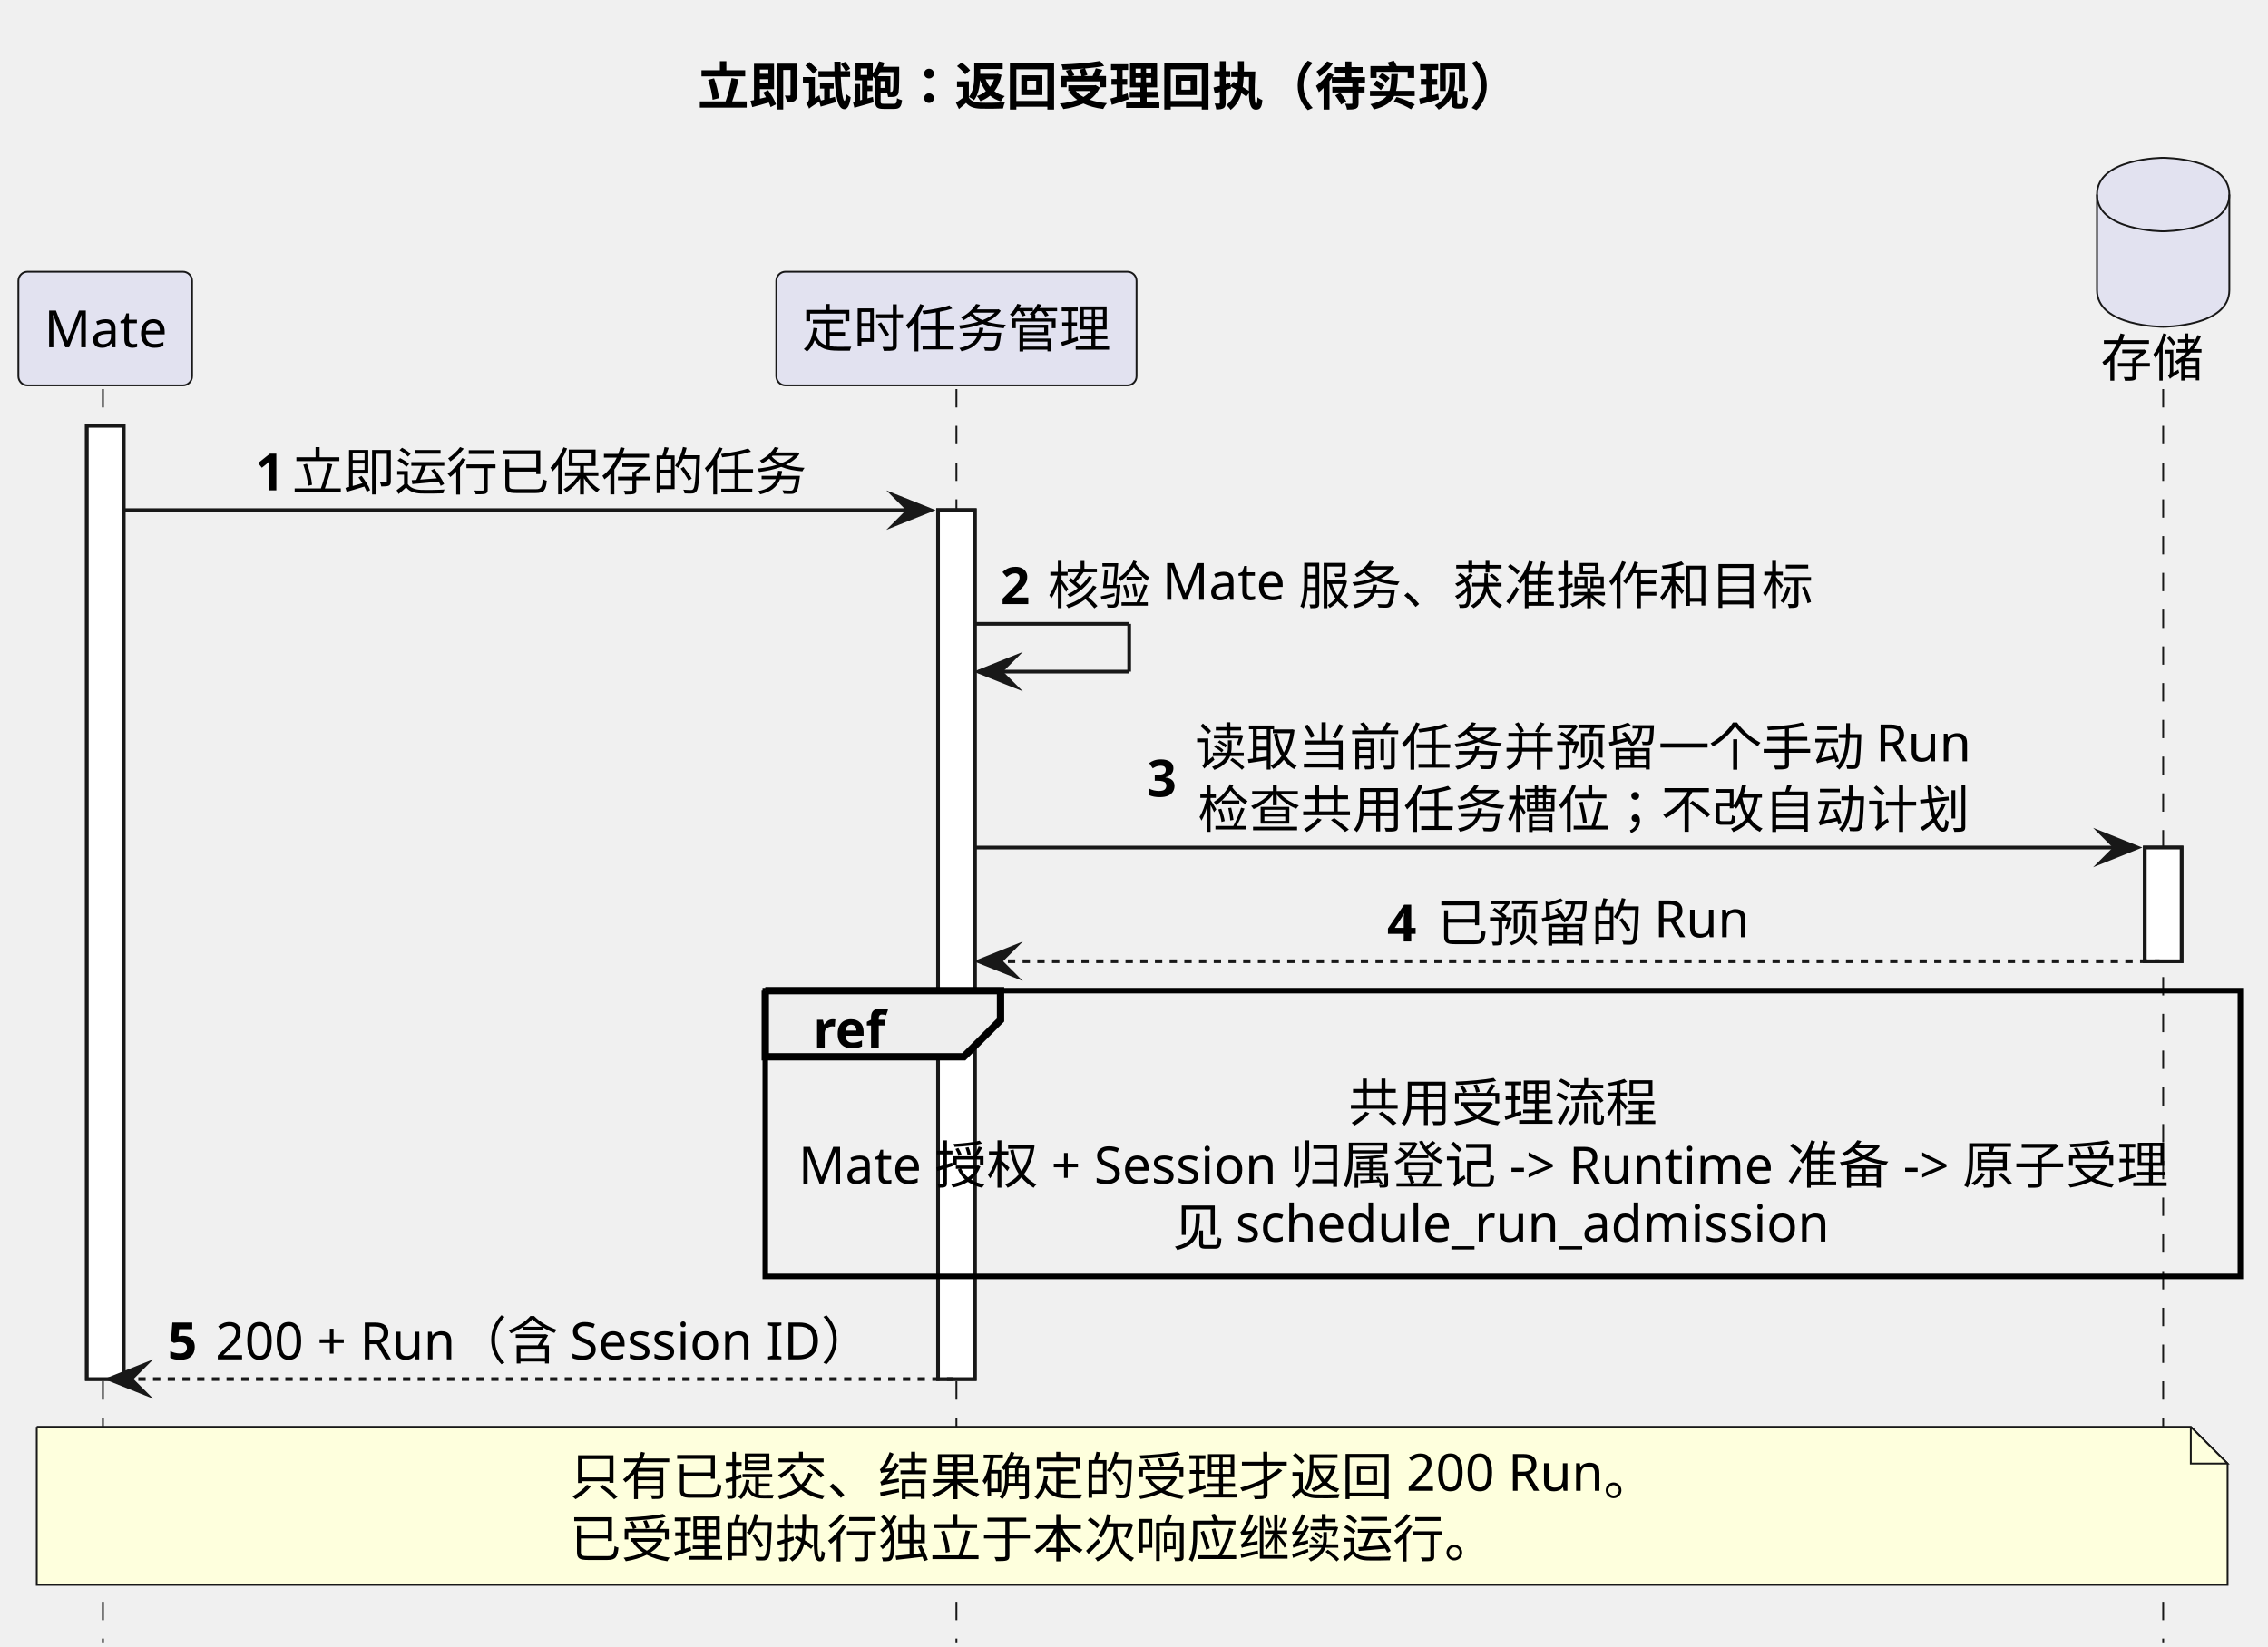
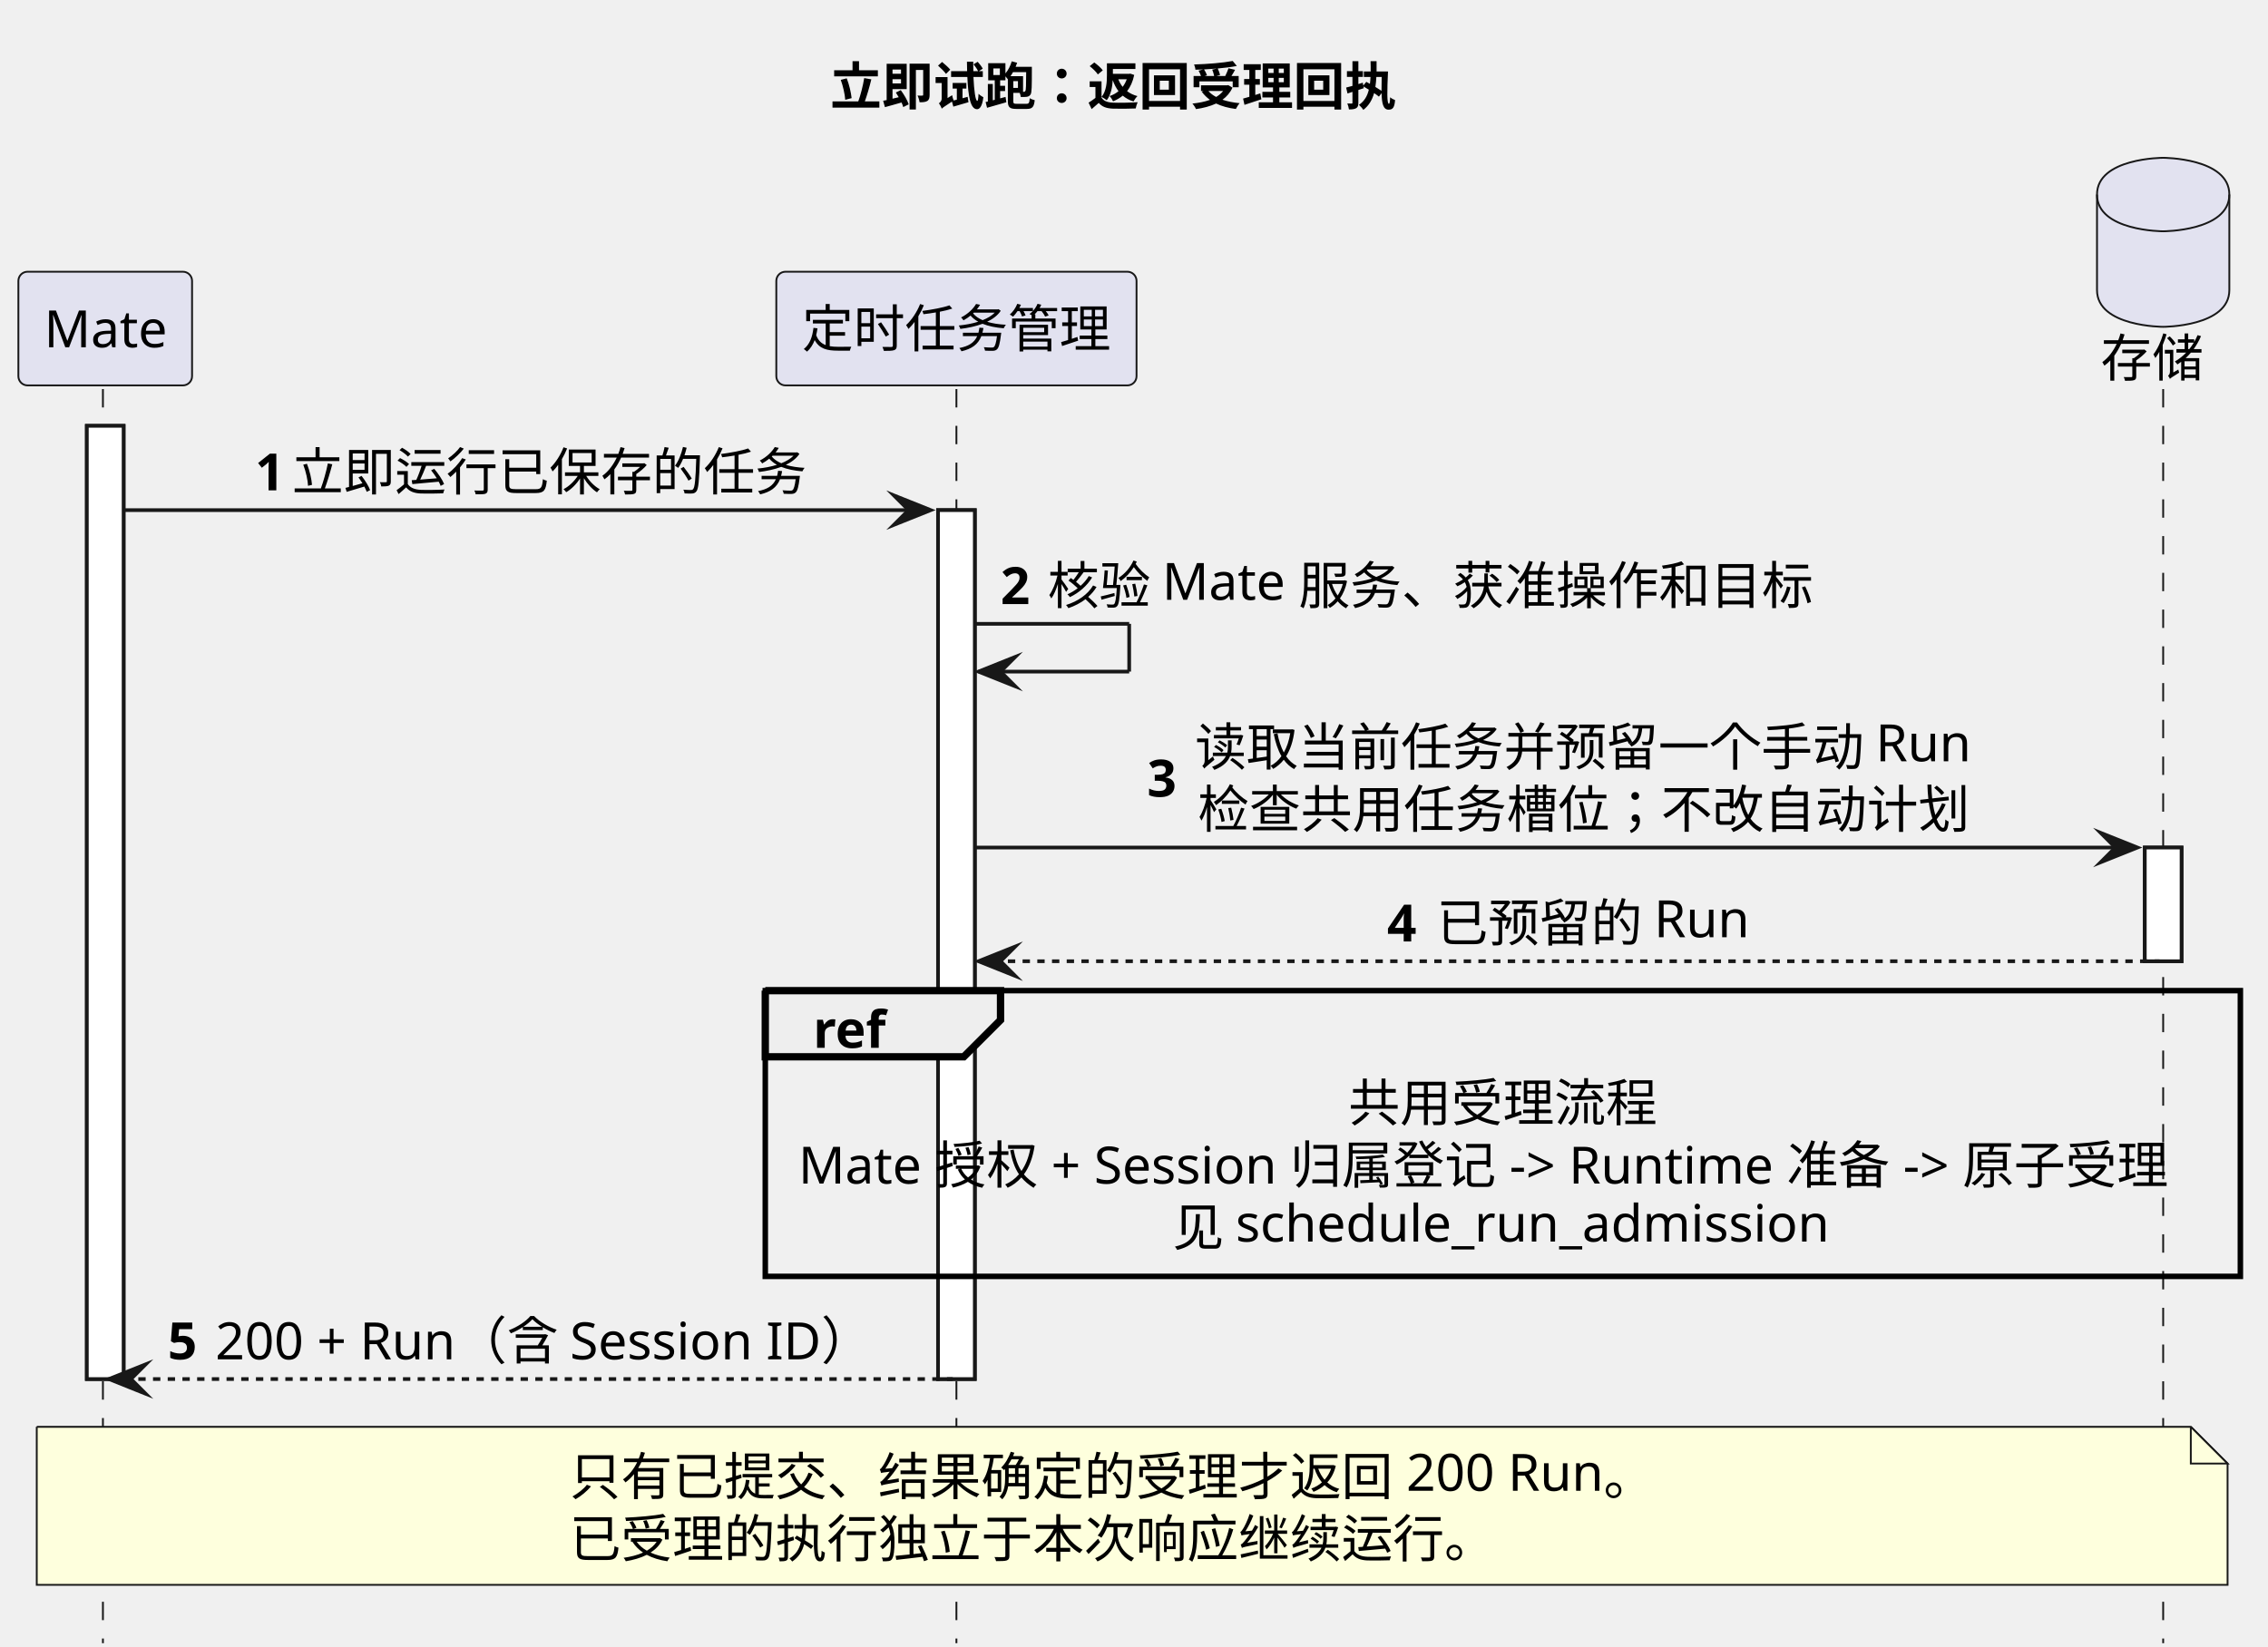
<svg xmlns="http://www.w3.org/2000/svg" contentStyleType="text/css" data-diagram-type="SEQUENCE" height="448px" preserveAspectRatio="none" style="width:617px;height:448px;background:#FFFFFF;" version="1.1" viewBox="0 0 617 448" width="617px" zoomAndPan="magnify">
  <defs />
  <g>
    <g class="title" data-source-line="192">
-       <text fill="#000000" font-family="sans-serif" font-size="14" font-weight="700" lengthAdjust="spacing" textLength="231" x="189.741" y="28.562">立即试跑：返回受理回执（待实现）</text>
+       <text fill="#000000" font-family="sans-serif" font-size="14" font-weight="700" lengthAdjust="spacing" textLength="158.812" x="225.835" y="28.562">立即试跑：返回受理回执</text>
    </g>
    <g>
      <rect fill="#FFFFFF" height="259.394" style="stroke:#181818;stroke-width:1;" width="10" x="23.625" y="115.879" />
    </g>
    <g>
      <rect fill="#FFFFFF" height="236.455" style="stroke:#181818;stroke-width:1;" width="10" x="255.191" y="138.818" />
    </g>
    <g>
      <rect fill="#FFFFFF" height="30.939" style="stroke:#181818;stroke-width:1;" width="10" x="583.482" y="230.637" />
    </g>
    <g class="participant-lifeline" data-entity-uid="part1" data-qualified-name="Mate" data-source-line="197" id="part1-lifeline">
      <g>
        <rect fill="#000000" fill-opacity="0" height="341.273" width="8" x="24.625" y="105.879" />
        <line style="stroke:#181818;stroke-width:0.5;stroke-dasharray:5,5;" x1="28" x2="28" y1="105.879" y2="447.152" />
      </g>
    </g>
    <g class="participant-lifeline" data-entity-uid="part2" data-qualified-name="Schedule" data-source-line="198" id="part2-lifeline">
      <g>
        <rect fill="#000000" fill-opacity="0" height="341.273" width="8" x="256.191" y="105.879" />
        <line style="stroke:#181818;stroke-width:0.5;stroke-dasharray:5,5;" x1="260.191" x2="260.191" y1="105.879" y2="447.152" />
      </g>
    </g>
    <g class="participant-lifeline" data-entity-uid="part3" data-qualified-name="Store" data-source-line="199" id="part3-lifeline">
      <g>
        <rect fill="#000000" fill-opacity="0" height="341.273" width="8" x="584.482" y="105.879" />
        <line style="stroke:#181818;stroke-width:0.5;stroke-dasharray:5,5;" x1="588.482" x2="588.482" y1="105.879" y2="447.152" />
      </g>
    </g>
    <g class="participant participant-head" data-entity-uid="part1" data-qualified-name="Mate" data-source-line="197" id="part1-head">
      <rect fill="#E2E2F0" height="30.939" rx="2.5" ry="2.5" style="stroke:#181818;stroke-width:0.5;" width="47.25" x="5" y="73.939" />
      <text fill="#000000" font-family="sans-serif" font-size="14" lengthAdjust="spacing" textLength="33.25" x="12" y="94.502">Mate</text>
    </g>
    <g class="participant participant-head" data-entity-uid="part2" data-qualified-name="Schedule" data-source-line="198" id="part2-head">
      <rect fill="#E2E2F0" height="30.939" rx="2.5" ry="2.5" style="stroke:#181818;stroke-width:0.5;" width="98" x="211.191" y="73.939" />
      <text fill="#000000" font-family="sans-serif" font-size="14" lengthAdjust="spacing" textLength="84" x="218.191" y="94.502">定时任务管理</text>
    </g>
    <g class="participant participant-head" data-entity-uid="part3" data-qualified-name="Store" data-source-line="199" id="part3-head">
      <text fill="#000000" font-family="sans-serif" font-size="14" lengthAdjust="spacing" textLength="28" x="571.482" y="102.502">存储</text>
      <path d="M570.482,52.94 C570.482,42.94 588.482,42.94 588.482,42.94 C588.482,42.94 606.482,42.94 606.482,52.94 L606.482,78.939 C606.482,88.939 588.482,88.939 588.482,88.939 C588.482,88.939 570.482,88.939 570.482,78.939 L570.482,52.94" fill="#E2E2F0" style="stroke:#181818;stroke-width:0.5;" />
      <path d="M570.482,52.94 C570.482,62.94 588.482,62.94 588.482,62.94 C588.482,62.94 606.482,62.94 606.482,52.94" fill="none" style="stroke:#181818;stroke-width:0.5;" />
    </g>
    <g>
      <rect fill="#FFFFFF" height="259.394" style="stroke:#181818;stroke-width:1;" width="10" x="23.625" y="115.879" />
    </g>
    <g>
      <rect fill="#FFFFFF" height="236.455" style="stroke:#181818;stroke-width:1;" width="10" x="255.191" y="138.818" />
    </g>
    <g>
      <rect fill="#FFFFFF" height="30.939" style="stroke:#181818;stroke-width:1;" width="10" x="583.482" y="230.637" />
    </g>
    <g class="message" data-entity-1="part1" data-entity-2="part2" data-source-line="202" id="msg1">
      <polygon fill="#181818" points="243.191,134.818,253.191,138.818,243.191,142.818,247.191,138.818" style="stroke:#181818;stroke-width:1;stroke-linejoin:miter;stroke-miterlimit:10;" />
      <line style="stroke:#181818;stroke-width:1;" x1="33.625" x2="249.191" y1="138.818" y2="138.818" />
      <text fill="#000000" font-family="sans-serif" font-size="14" font-weight="700" lengthAdjust="spacing" textLength="6.036" x="69.39" y="133.441">1</text>
      <text fill="#000000" font-family="sans-serif" font-size="14" lengthAdjust="spacing" textLength="140" x="79.426" y="133.441">立即运行已保存的任务</text>
    </g>
    <g class="message" data-entity-1="part2" data-entity-2="part2" data-source-line="203" id="msg2">
      <line style="stroke:#181818;stroke-width:1;" x1="265.191" x2="307.191" y1="169.758" y2="169.758" />
      <line style="stroke:#181818;stroke-width:1;" x1="307.191" x2="307.191" y1="169.758" y2="182.758" />
      <line style="stroke:#181818;stroke-width:1;" x1="266.191" x2="307.191" y1="182.758" y2="182.758" />
      <polygon fill="#181818" points="276.191,178.758,266.191,182.758,276.191,186.758,272.191,182.758" style="stroke:#181818;stroke-width:1;stroke-linejoin:miter;stroke-miterlimit:10;" />
      <text fill="#000000" font-family="sans-serif" font-size="14" font-weight="700" lengthAdjust="spacing" textLength="8.818" x="272.191" y="164.381">2</text>
      <text fill="#000000" font-family="sans-serif" font-size="14" lengthAdjust="spacing" textLength="209.125" x="285.01" y="164.381">核验 Mate 服务、获准操作和目标</text>
    </g>
    <g class="message" data-entity-1="part2" data-entity-2="part3" data-source-line="204" id="msg3">
      <polygon fill="#181818" points="571.482,226.637,581.482,230.637,571.482,234.637,575.482,230.637" style="stroke:#181818;stroke-width:1;stroke-linejoin:miter;stroke-miterlimit:10;" />
      <line style="stroke:#181818;stroke-width:1;" x1="265.191" x2="577.482" y1="230.637" y2="230.637" />
      <text fill="#000000" font-family="sans-serif" font-size="14" font-weight="700" lengthAdjust="spacing" textLength="9.037" x="312.07" y="216.79">3</text>
      <text fill="#000000" font-family="sans-serif" font-size="14" lengthAdjust="spacing" textLength="211.497" x="325.107" y="208.32">读取当前任务并预留一个手动 Run</text>
      <text fill="#000000" font-family="sans-serif" font-size="14" lengthAdjust="spacing" textLength="210" x="325.856" y="225.26">检查共用任务槽位；不改自动计划</text>
    </g>
    <g class="message" data-entity-1="part3" data-entity-2="part2" data-source-line="205" id="msg4">
      <polygon fill="#181818" points="276.191,257.576,266.191,261.576,276.191,265.576,272.191,261.576" style="stroke:#181818;stroke-width:1;stroke-linejoin:miter;stroke-miterlimit:10;" />
      <line style="stroke:#181818;stroke-width:1;stroke-dasharray:2,2;" x1="270.191" x2="587.482" y1="261.576" y2="261.576" />
      <text fill="#000000" font-family="sans-serif" font-size="14" font-weight="700" lengthAdjust="spacing" textLength="9.468" x="377.354" y="256.199">4</text>
      <text fill="#000000" font-family="sans-serif" font-size="14" lengthAdjust="spacing" textLength="85.497" x="390.822" y="256.199">已预留的 Run</text>
    </g>
    <rect fill="none" height="77.758" style="stroke:#000000;stroke-width:1.5;" width="401.291" x="208.191" y="269.576" />
    <path d="M208.191,269.576 L272.191,269.576 L272.191,277.576 L262.191,287.576 L208.191,287.576 L208.191,269.576" fill="#EEEEEE" style="stroke:#000000;stroke-width:2;" />
    <text fill="#000000" font-family="sans-serif" font-size="14" font-weight="700" lengthAdjust="spacing" textLength="19.612" x="221.191" y="285.139">ref</text>
    <text fill="#000000" font-family="sans-serif" font-size="14" lengthAdjust="spacing" textLength="84" x="366.837" y="305.139">共用受理流程</text>
    <text fill="#000000" font-family="sans-serif" font-size="14" lengthAdjust="spacing" textLength="383.291" x="217.191" y="322.078">Mate 授权 + Session 归属登记 -&gt; Runtime 准备 -&gt; 原子受理</text>
    <text fill="#000000" font-family="sans-serif" font-size="14" lengthAdjust="spacing" textLength="179.683" x="318.996" y="339.018">见 schedule_run_admission</text>
    <g class="message" data-entity-1="part2" data-entity-2="part1" data-source-line="211" id="msg5">
      <polygon fill="#181818" points="39.625,371.273,29.625,375.273,39.625,379.273,35.625,375.273" style="stroke:#181818;stroke-width:1;stroke-linejoin:miter;stroke-miterlimit:10;" />
      <line style="stroke:#181818;stroke-width:1;stroke-dasharray:2,2;" x1="33.625" x2="259.191" y1="375.273" y2="375.273" />
      <text fill="#000000" font-family="sans-serif" font-size="14" font-weight="700" lengthAdjust="spacing" textLength="8.948" x="45.625" y="369.897">5</text>
      <text fill="#000000" font-family="sans-serif" font-size="14" lengthAdjust="spacing" textLength="184.618" x="58.573" y="369.897">200 + Run（含 Session ID）</text>
    </g>
    <path d="M10,388.273 L10,431.273 L606,431.273 L606,398.273 L596,388.273 L10,388.273" fill="#FEFFDD" style="stroke:#181818;stroke-width:0.5;" />
    <path d="M596,388.273 L596,398.273 L606,398.273 L596,388.273" fill="#FEFFDD" style="stroke:#181818;stroke-width:0.5;" />
    <text fill="#000000" font-family="sans-serif" font-size="14" lengthAdjust="spacing" textLength="297.637" x="154.923" y="406.836">只有已提交、结果确定的受理才返回 200 Run。</text>
    <text fill="#000000" font-family="sans-serif" font-size="14" lengthAdjust="spacing" textLength="252" x="154.923" y="423.775">已受理的执行独立于本次响应继续运行。</text>
  </g>
</svg>
